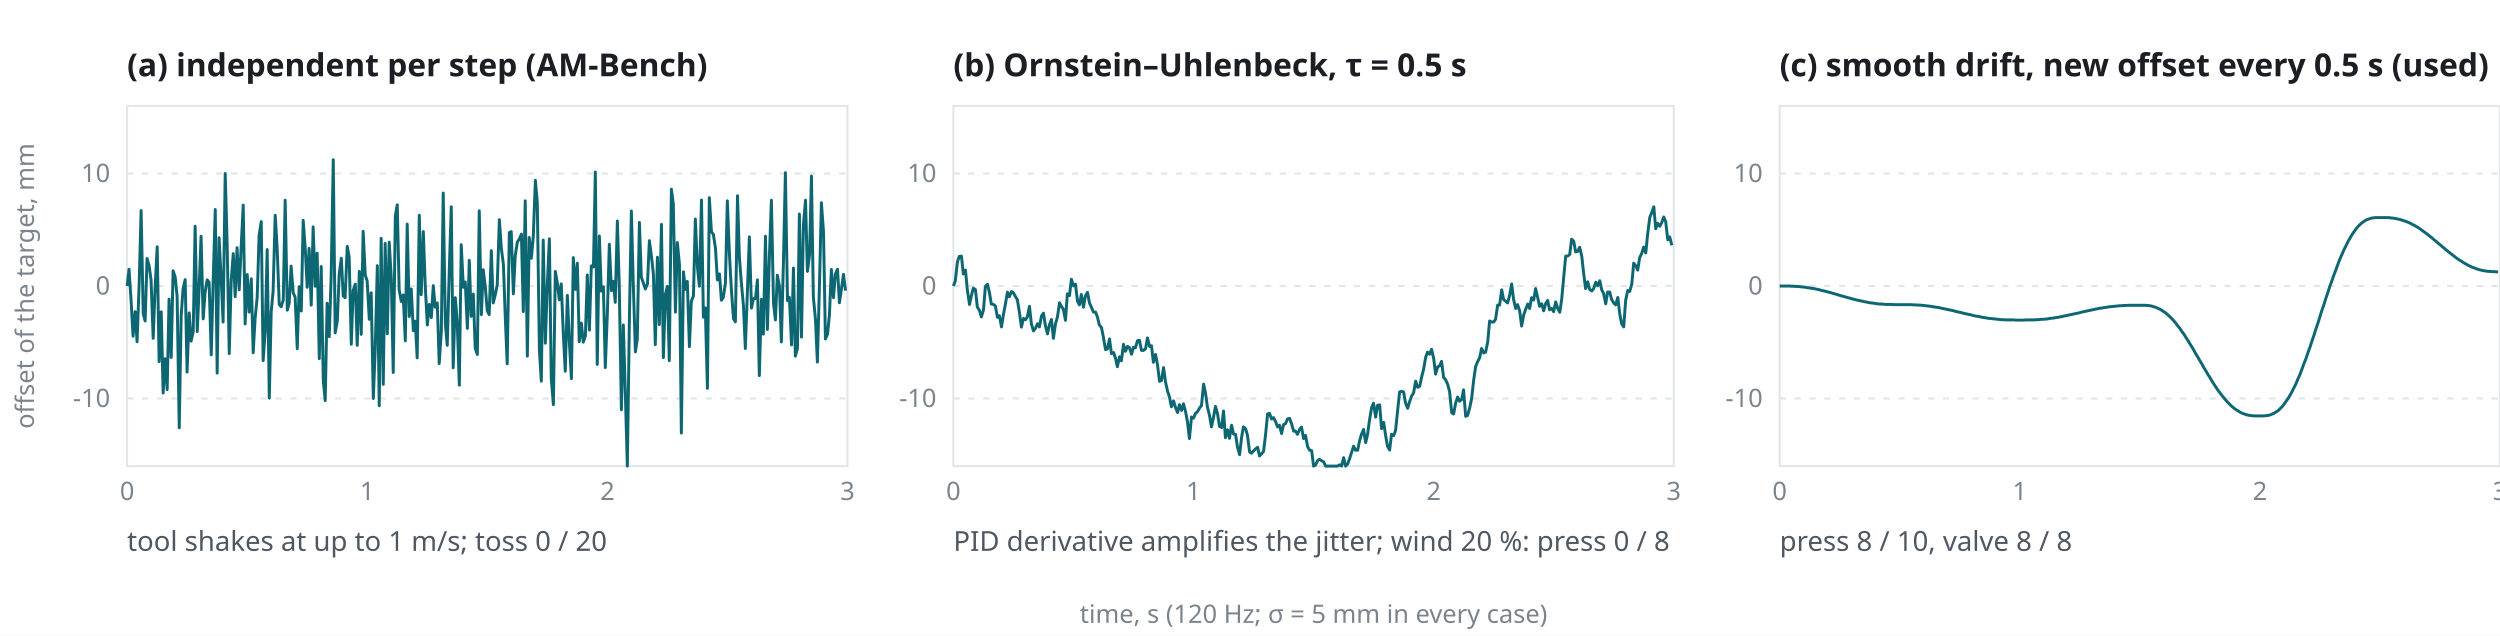
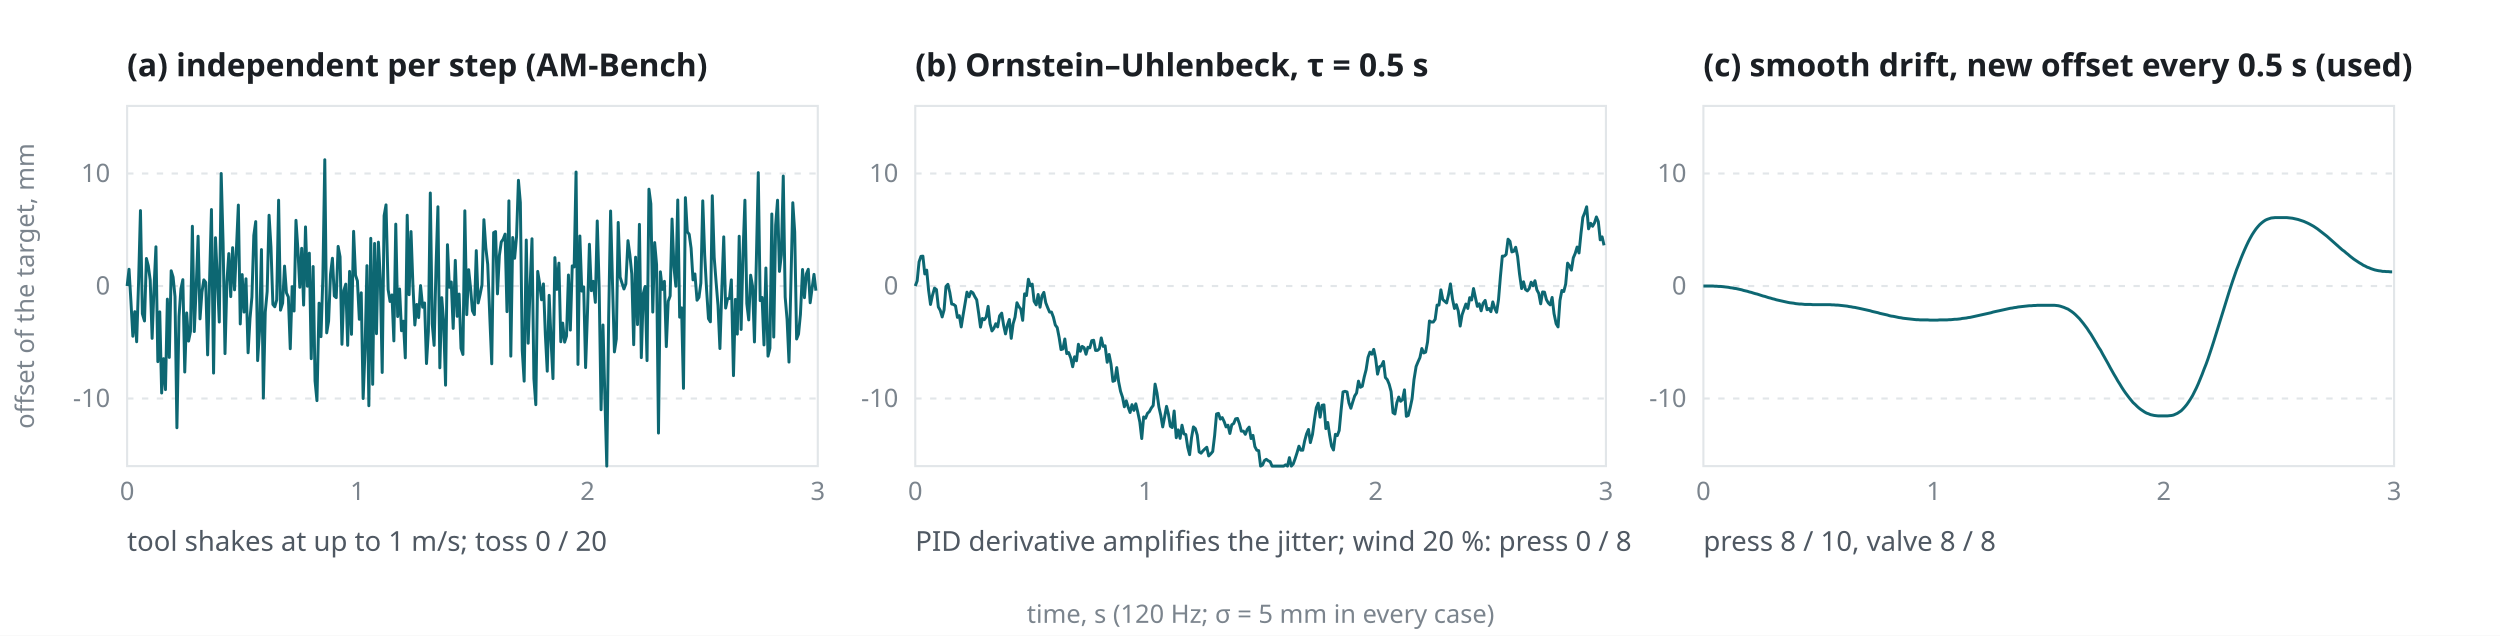
<svg xmlns="http://www.w3.org/2000/svg" viewBox="0 0 1180 300" width="1180" height="300" role="img" aria-label="Three noise processes with the same 5 mm standard deviation">
  <rect width="1180" height="300" fill="#ffffff" />
-   <rect x="60" y="50" width="340" height="170" fill="none" stroke="#e2e6e9" />
-   <line x1="60" x2="400" y1="188.1" y2="188.1" stroke="#e2e6e9" stroke-dasharray="3 4" />
+   <rect x="60" y="50" width="326" height="170" fill="none" stroke="#e2e6e9" />
+   <line x1="60" x2="386" y1="188.1" y2="188.1" stroke="#e2e6e9" stroke-dasharray="3 4" />
  <text x="52" y="192.1" text-anchor="end" font-size="12" fill="#7b848d" font-family="'Source Sans 3','Segoe UI',system-ui,-apple-system,sans-serif">-10</text>
-   <line x1="60" x2="400" y1="135.0" y2="135.0" stroke="#e2e6e9" stroke-dasharray="3 4" />
+   <line x1="60" x2="386" y1="135.0" y2="135.0" stroke="#e2e6e9" stroke-dasharray="3 4" />
  <text x="52" y="139.0" text-anchor="end" font-size="12" fill="#7b848d" font-family="'Source Sans 3','Segoe UI',system-ui,-apple-system,sans-serif">0</text>
-   <line x1="60" x2="400" y1="81.9" y2="81.9" stroke="#e2e6e9" stroke-dasharray="3 4" />
+   <line x1="60" x2="386" y1="81.9" y2="81.9" stroke="#e2e6e9" stroke-dasharray="3 4" />
  <text x="52" y="85.9" text-anchor="end" font-size="12" fill="#7b848d" font-family="'Source Sans 3','Segoe UI',system-ui,-apple-system,sans-serif">10</text>
  <text x="60.0" y="236" text-anchor="middle" font-size="12" fill="#7b848d" font-family="'Source Sans 3','Segoe UI',system-ui,-apple-system,sans-serif">0</text>
-   <text x="173.3" y="236" text-anchor="middle" font-size="12" fill="#7b848d" font-family="'Source Sans 3','Segoe UI',system-ui,-apple-system,sans-serif">1</text>
-   <text x="286.7" y="236" text-anchor="middle" font-size="12" fill="#7b848d" font-family="'Source Sans 3','Segoe UI',system-ui,-apple-system,sans-serif">2</text>
-   <text x="400.0" y="236" text-anchor="middle" font-size="12" fill="#7b848d" font-family="'Source Sans 3','Segoe UI',system-ui,-apple-system,sans-serif">3</text>
-   <polyline points="60.0,135.0 60.9,127.1 61.9,142.3 62.8,158.7 63.8,147.1 64.7,161.3 65.7,133.4 66.6,99.4 67.6,148.1 68.5,151.5 69.4,122.0 70.4,125.5 71.3,132.2 72.3,159.7 73.2,135.8 74.2,116.5 75.1,170.7 76.1,147.2 77.0,185.5 77.9,169.3 78.9,183.9 79.8,141.2 80.8,168.7 81.7,127.8 82.7,130.8 83.6,140.0 84.6,201.9 85.5,149.3 86.4,136.3 87.4,132.0 88.3,175.6 89.3,147.7 90.2,161.0 91.2,156.5 92.1,106.8 93.1,156.5 94.0,135.9 94.9,111.5 95.9,150.5 96.8,138.0 97.8,132.1 98.7,133.3 99.7,167.5 100.6,133.0 101.6,98.9 102.5,176.1 103.4,112.2 104.4,131.8 105.3,152.0 106.3,81.9 107.2,114.8 108.2,166.9 109.1,133.0 110.1,119.7 111.0,140.0 111.9,116.9 112.9,136.8 113.8,117.3 114.8,96.8 115.7,152.9 116.7,129.6 117.6,147.3 118.6,131.6 119.5,166.5 120.4,150.4 121.4,140.2 122.3,111.1 123.3,104.6 124.2,170.2 125.2,156.1 126.1,117.8 127.1,187.9 128.0,147.3 128.9,137.6 129.9,101.6 130.8,116.7 131.8,143.7 132.7,144.8 133.7,141.6 134.6,94.5 135.6,146.4 136.5,143.1 137.4,125.6 138.4,138.2 139.3,140.2 140.3,164.6 141.2,135.3 142.2,146.8 143.1,104.0 144.1,117.7 145.0,135.6 145.9,117.2 146.9,144.0 147.8,107.1 148.8,135.1 149.7,119.5 150.7,169.3 151.6,125.8 152.6,179.8 153.5,189.1 154.4,143.1 155.4,158.9 156.3,130.6 157.3,75.4 158.2,157.1 159.2,151.6 160.1,129.5 161.1,121.9 162.0,139.7 162.9,140.5 163.9,116.3 164.8,121.2 165.8,162.5 166.7,137.1 167.7,134.1 168.6,163.0 169.6,128.1 170.5,157.8 171.4,109.2 172.4,129.9 173.3,132.6 174.3,150.7 175.2,138.2 176.2,188.1 177.1,165.1 178.1,125.4 179.0,191.5 179.9,112.5 180.9,181.4 181.8,114.9 182.8,157.5 183.7,114.3 184.7,131.5 185.6,175.8 186.6,101.8 187.5,96.7 188.4,136.7 189.4,142.3 190.3,139.2 191.3,160.9 192.2,105.8 193.2,149.4 194.1,136.4 195.1,156.1 196.0,151.6 196.9,168.9 197.9,101.6 198.8,139.1 199.8,109.3 200.7,134.6 201.7,153.4 202.6,143.7 203.6,149.9 204.5,134.8 205.4,145.0 206.4,143.0 207.3,171.6 208.3,156.4 209.2,91.1 210.2,152.8 211.1,163.0 212.1,126.0 213.0,97.6 213.9,173.6 214.9,140.5 215.8,151.8 216.8,181.8 217.7,115.5 218.7,135.6 219.6,133.1 220.6,155.0 221.5,122.9 222.4,149.3 223.4,138.8 224.3,164.4 225.3,167.3 226.2,99.5 227.2,148.5 228.1,127.3 229.1,135.9 230.0,146.7 230.9,148.5 231.9,118.3 232.8,143.0 233.8,139.0 234.7,134.4 235.7,103.7 236.6,116.9 237.6,124.8 238.5,150.0 239.4,171.7 240.4,109.8 241.3,109.3 242.3,138.7 243.2,120.6 244.2,114.2 245.1,112.9 246.1,110.5 247.0,147.1 247.9,94.8 248.9,168.1 249.8,112.1 250.8,121.9 251.7,111.8 252.7,85.1 253.6,95.6 254.6,165.4 255.5,179.9 256.4,113.3 257.4,162.0 258.3,135.3 259.3,112.7 260.2,178.7 261.2,191.0 262.1,128.1 263.1,133.8 264.0,141.5 264.9,134.0 265.9,157.9 266.8,175.2 267.8,139.4 268.7,160.8 269.7,178.7 270.6,121.6 271.6,136.6 272.5,124.2 273.4,161.3 274.4,152.5 275.3,161.5 276.3,158.6 277.2,129.8 278.2,155.8 279.1,125.5 280.1,126.0 281.0,81.2 281.9,172.0 282.9,111.4 283.8,137.4 284.8,135.4 285.7,173.5 286.7,147.2 287.6,115.3 288.6,137.2 289.5,132.8 290.4,142.7 291.4,104.3 292.3,135.6 293.3,193.4 294.2,153.4 295.2,187.3 296.1,220.0 297.1,149.1 298.0,99.6 298.9,133.7 299.9,166.1 300.8,160.0 301.8,105.0 302.7,130.8 303.7,133.7 304.6,136.4 305.6,134.0 306.5,113.6 307.4,120.3 308.4,129.3 309.3,162.7 310.3,121.4 311.2,153.2 312.2,105.9 313.1,168.8 314.1,138.7 315.0,135.2 315.9,170.2 316.9,89.3 317.8,96.2 318.8,147.3 319.7,114.5 320.7,124.9 321.6,204.4 322.6,128.3 323.5,136.6 324.4,132.8 325.4,163.6 326.3,142.2 327.3,139.7 328.2,103.4 329.2,126.1 330.1,135.1 331.1,94.4 332.0,149.7 332.9,145.3 333.9,183.3 334.8,93.3 335.8,109.4 336.7,110.6 337.7,117.2 338.6,132.1 339.6,129.3 340.5,141.7 341.4,140.4 342.4,133.6 343.3,94.8 344.3,120.2 345.2,136.6 346.2,150.4 347.1,151.9 348.1,92.4 349.0,121.5 349.9,133.2 350.9,144.2 351.8,164.5 352.8,136.8 353.7,111.8 354.7,145.4 355.6,141.0 356.6,140.9 357.5,132.1 358.4,177.3 359.4,141.3 360.3,157.7 361.3,111.5 362.2,155.5 363.2,119.7 364.1,94.5 365.1,143.3 366.0,151.0 366.9,129.9 367.9,135.1 368.8,161.4 369.8,122.8 370.7,81.5 371.7,141.9 372.6,140.4 373.6,162.8 374.5,126.5 375.4,168.1 376.4,164.4 377.3,101.0 378.3,159.1 379.2,106.3 380.2,94.5 381.1,128.1 382.1,120.3 383.0,83.1 383.9,140.2 384.9,150.8 385.8,170.9 386.8,133.9 387.7,95.7 388.7,109.5 389.6,160.0 390.6,157.7 391.5,148.4 392.4,127.2 393.4,140.5 394.3,129.3 395.3,127.1 396.2,142.9 397.2,136.1 398.1,129.5 399.1,137.2" fill="none" stroke="#0d6772" stroke-width="1.4" stroke-linejoin="round" />
+   <text x="168.7" y="236" text-anchor="middle" font-size="12" fill="#7b848d" font-family="'Source Sans 3','Segoe UI',system-ui,-apple-system,sans-serif">1</text>
+   <text x="277.3" y="236" text-anchor="middle" font-size="12" fill="#7b848d" font-family="'Source Sans 3','Segoe UI',system-ui,-apple-system,sans-serif">2</text>
+   <text x="386.0" y="236" text-anchor="middle" font-size="12" fill="#7b848d" font-family="'Source Sans 3','Segoe UI',system-ui,-apple-system,sans-serif">3</text>
+   <polyline points="60.0,135.0 60.9,127.1 61.8,142.3 62.7,158.7 63.6,147.1 64.5,161.3 65.4,133.4 66.3,99.4 67.2,148.1 68.2,151.5 69.1,122.0 70.0,125.5 70.9,132.2 71.8,159.7 72.7,135.8 73.6,116.5 74.5,170.7 75.4,147.2 76.3,185.5 77.2,169.3 78.1,183.9 79.0,141.2 79.9,168.7 80.8,127.8 81.7,130.8 82.6,140.0 83.5,201.9 84.5,149.3 85.4,136.3 86.3,132.0 87.2,175.6 88.1,147.7 89.0,161.0 89.9,156.5 90.8,106.8 91.7,156.5 92.6,135.9 93.5,111.5 94.4,150.5 95.3,138.0 96.2,132.1 97.1,133.3 98.0,167.5 98.9,133.0 99.8,98.9 100.8,176.1 101.7,112.2 102.6,131.8 103.5,152.0 104.4,81.9 105.3,114.8 106.2,166.9 107.1,133.0 108.0,119.7 108.9,140.0 109.8,116.9 110.7,136.8 111.6,117.3 112.5,96.8 113.4,152.9 114.3,129.6 115.2,147.3 116.1,131.6 117.1,166.5 118.0,150.4 118.9,140.2 119.8,111.1 120.7,104.6 121.6,170.2 122.5,156.1 123.4,117.8 124.3,187.9 125.2,147.3 126.1,137.6 127.0,101.6 127.9,116.7 128.8,143.7 129.7,144.8 130.6,141.6 131.5,94.5 132.4,146.4 133.4,143.1 134.3,125.6 135.2,138.2 136.1,140.2 137.0,164.6 137.9,135.3 138.8,146.8 139.7,104.0 140.6,117.7 141.5,135.6 142.4,117.2 143.3,144.0 144.2,107.1 145.1,135.1 146.0,119.5 146.9,169.3 147.8,125.8 148.7,179.8 149.6,189.1 150.6,143.1 151.5,158.9 152.4,130.6 153.3,75.4 154.2,157.1 155.1,151.6 156.0,129.5 156.9,121.9 157.8,139.7 158.7,140.5 159.6,116.3 160.5,121.2 161.4,162.5 162.3,137.1 163.2,134.1 164.1,163.0 165.0,128.1 165.9,157.8 166.9,109.2 167.8,129.9 168.7,132.6 169.6,150.7 170.5,138.2 171.4,188.1 172.3,165.1 173.2,125.4 174.1,191.5 175.0,112.5 175.9,181.4 176.8,114.9 177.7,157.5 178.6,114.3 179.5,131.5 180.4,175.8 181.3,101.8 182.2,96.7 183.2,136.7 184.1,142.3 185.0,139.2 185.9,160.9 186.8,105.8 187.7,149.4 188.6,136.4 189.5,156.1 190.4,151.6 191.3,168.9 192.2,101.6 193.1,139.1 194.0,109.3 194.9,134.6 195.8,153.4 196.7,143.7 197.6,149.9 198.5,134.8 199.5,145.0 200.4,143.0 201.3,171.6 202.2,156.4 203.1,91.1 204.0,152.8 204.9,163.0 205.8,126.0 206.7,97.6 207.6,173.6 208.5,140.5 209.4,151.8 210.3,181.8 211.2,115.5 212.1,135.6 213.0,133.1 213.9,155.0 214.9,122.9 215.8,149.3 216.7,138.8 217.6,164.4 218.5,167.3 219.4,99.5 220.3,148.5 221.2,127.3 222.1,135.9 223.0,146.7 223.9,148.5 224.8,118.3 225.7,143.0 226.6,139.0 227.5,134.4 228.4,103.7 229.3,116.9 230.2,124.8 231.2,150.0 232.1,171.7 233.0,109.8 233.9,109.3 234.8,138.7 235.7,120.6 236.6,114.2 237.5,112.9 238.4,110.5 239.3,147.1 240.2,94.8 241.1,168.1 242.0,112.1 242.9,121.9 243.8,111.8 244.7,85.1 245.6,95.6 246.5,165.4 247.4,179.9 248.4,113.3 249.3,162.0 250.2,135.3 251.1,112.7 252.0,178.7 252.9,191.0 253.8,128.1 254.7,133.8 255.6,141.5 256.5,134.0 257.4,157.9 258.3,175.2 259.2,139.4 260.1,160.8 261.0,178.7 261.9,121.6 262.8,136.6 263.8,124.2 264.7,161.3 265.6,152.5 266.5,161.5 267.4,158.6 268.3,129.8 269.2,155.8 270.1,125.5 271.0,126.0 271.9,81.2 272.8,172.0 273.7,111.4 274.6,137.4 275.5,135.4 276.4,173.5 277.3,147.2 278.2,115.3 279.1,137.2 280.0,132.8 281.0,142.7 281.9,104.3 282.8,135.6 283.7,193.4 284.6,153.4 285.5,187.3 286.4,220.0 287.3,149.1 288.2,99.6 289.1,133.7 290.0,166.1 290.9,160.0 291.8,105.0 292.7,130.8 293.6,133.7 294.5,136.4 295.4,134.0 296.4,113.6 297.3,120.3 298.2,129.3 299.1,162.7 300.0,121.4 300.9,153.2 301.8,105.9 302.7,168.8 303.6,138.7 304.5,135.2 305.4,170.2 306.3,89.3 307.2,96.2 308.1,147.3 309.0,114.5 309.9,124.9 310.8,204.4 311.7,128.3 312.6,136.6 313.6,132.8 314.5,163.6 315.4,142.2 316.3,139.7 317.2,103.4 318.1,126.1 319.0,135.1 319.9,94.4 320.8,149.7 321.7,145.3 322.6,183.3 323.5,93.3 324.4,109.4 325.3,110.6 326.2,117.2 327.1,132.1 328.0,129.3 329.0,141.7 329.9,140.4 330.8,133.6 331.7,94.8 332.6,120.2 333.5,136.6 334.4,150.4 335.3,151.9 336.2,92.4 337.1,121.5 338.0,133.2 338.9,144.2 339.8,164.5 340.7,136.8 341.6,111.8 342.5,145.4 343.4,141.0 344.3,140.9 345.2,132.1 346.2,177.3 347.1,141.3 348.0,157.7 348.9,111.5 349.8,155.5 350.7,119.7 351.6,94.5 352.5,143.3 353.4,151.0 354.3,129.9 355.2,135.1 356.1,161.4 357.0,122.8 357.9,81.5 358.8,141.9 359.7,140.4 360.6,162.8 361.5,126.5 362.5,168.1 363.4,164.4 364.3,101.0 365.2,159.1 366.1,106.3 367.0,94.5 367.9,128.1 368.8,120.3 369.7,83.1 370.6,140.2 371.5,150.8 372.4,170.9 373.3,133.9 374.2,95.7 375.1,109.5 376.0,160.0 376.9,157.7 377.8,148.4 378.8,127.2 379.7,140.5 380.6,129.3 381.5,127.1 382.4,142.9 383.3,136.1 384.2,129.5 385.1,137.2" fill="none" stroke="#0d6772" stroke-width="1.4" stroke-linejoin="round" />
  <text x="60" y="36" font-size="15" font-weight="600" fill="#1b1f24" font-family="'Source Sans 3','Segoe UI',system-ui,-apple-system,sans-serif">(a) independent per step (AM-Bench)</text>
  <text x="60" y="260" font-size="13" fill="#4f5862" font-family="'Source Sans 3','Segoe UI',system-ui,-apple-system,sans-serif">tool shakes at up to 1 m/s; toss 0 / 20</text>
-   <rect x="450" y="50" width="340" height="170" fill="none" stroke="#e2e6e9" />
-   <line x1="450" x2="790" y1="188.1" y2="188.1" stroke="#e2e6e9" stroke-dasharray="3 4" />
-   <text x="442" y="192.1" text-anchor="end" font-size="12" fill="#7b848d" font-family="'Source Sans 3','Segoe UI',system-ui,-apple-system,sans-serif">-10</text>
-   <line x1="450" x2="790" y1="135.0" y2="135.0" stroke="#e2e6e9" stroke-dasharray="3 4" />
-   <text x="442" y="139.0" text-anchor="end" font-size="12" fill="#7b848d" font-family="'Source Sans 3','Segoe UI',system-ui,-apple-system,sans-serif">0</text>
-   <line x1="450" x2="790" y1="81.9" y2="81.9" stroke="#e2e6e9" stroke-dasharray="3 4" />
-   <text x="442" y="85.9" text-anchor="end" font-size="12" fill="#7b848d" font-family="'Source Sans 3','Segoe UI',system-ui,-apple-system,sans-serif">10</text>
-   <text x="450.0" y="236" text-anchor="middle" font-size="12" fill="#7b848d" font-family="'Source Sans 3','Segoe UI',system-ui,-apple-system,sans-serif">0</text>
-   <text x="563.3" y="236" text-anchor="middle" font-size="12" fill="#7b848d" font-family="'Source Sans 3','Segoe UI',system-ui,-apple-system,sans-serif">1</text>
-   <text x="676.7" y="236" text-anchor="middle" font-size="12" fill="#7b848d" font-family="'Source Sans 3','Segoe UI',system-ui,-apple-system,sans-serif">2</text>
-   <text x="790.0" y="236" text-anchor="middle" font-size="12" fill="#7b848d" font-family="'Source Sans 3','Segoe UI',system-ui,-apple-system,sans-serif">3</text>
-   <polyline points="450.0,135.0 450.9,132.6 451.9,123.6 452.8,121.0 453.8,120.9 454.7,129.3 455.7,127.5 456.6,137.0 457.6,143.7 458.5,139.5 459.4,136.0 460.4,136.7 461.3,144.9 462.3,146.5 463.2,149.6 464.2,146.3 465.1,135.2 466.1,134.2 467.0,138.0 467.9,143.5 468.9,143.7 469.8,144.4 470.8,149.8 471.7,149.0 472.7,154.3 473.6,148.6 474.6,143.3 475.5,137.9 476.4,140.1 477.4,137.6 478.3,138.2 479.3,140.0 480.2,141.5 481.2,147.7 482.1,154.4 483.1,150.3 484.0,150.9 484.9,149.6 485.9,144.6 486.8,152.8 487.8,156.2 488.7,155.0 489.7,152.8 490.6,154.3 491.6,149.1 492.5,147.8 493.4,153.5 494.4,157.6 495.3,153.4 496.3,150.8 497.2,159.7 498.2,152.8 499.1,149.7 500.1,142.9 501.0,144.7 501.9,145.9 502.9,151.2 503.8,138.7 504.8,139.5 505.7,131.8 506.7,134.9 507.6,134.1 508.6,142.2 509.5,143.9 510.4,139.0 511.4,145.0 512.3,139.7 513.3,138.0 514.2,142.9 515.2,145.2 516.1,147.3 517.1,147.3 518.0,149.7 518.9,153.4 519.9,154.6 520.8,159.2 521.8,165.0 522.7,164.7 523.7,160.0 524.6,166.9 525.6,166.4 526.5,169.0 527.4,173.1 528.4,168.4 529.3,170.3 530.3,162.5 531.2,165.8 532.2,163.5 533.1,164.1 534.1,167.2 535.0,163.9 535.9,164.2 536.9,160.8 537.8,160.6 538.8,165.4 539.7,165.4 540.7,164.6 541.6,159.5 542.6,163.5 543.5,163.2 544.4,171.0 545.4,167.3 546.3,171.9 547.3,180.0 548.2,179.6 549.2,173.5 550.1,180.2 551.1,184.7 552.0,187.4 552.9,192.0 553.9,189.2 554.8,192.2 555.8,194.7 556.7,191.0 557.7,193.7 558.6,190.6 559.6,194.4 560.5,199.2 561.4,207.0 562.4,196.8 563.3,197.4 564.3,195.1 565.2,194.3 566.2,192.6 567.1,191.4 568.1,181.3 569.0,185.5 569.9,192.1 570.9,196.1 571.8,201.5 572.8,196.8 573.7,191.8 574.7,195.5 575.6,201.2 576.6,201.8 577.5,194.0 578.4,206.6 579.4,202.9 580.3,206.9 581.3,200.7 582.2,204.8 583.2,205.1 584.1,211.1 585.1,214.6 586.0,206.6 586.9,201.5 587.9,202.3 588.8,205.4 589.8,213.3 590.7,213.9 591.7,212.8 592.6,211.9 593.6,211.1 594.5,215.2 595.4,214.2 596.4,213.1 597.3,205.6 598.3,195.4 599.2,195.1 600.2,197.8 601.1,197.1 602.1,199.0 603.0,201.5 603.9,200.7 604.9,204.6 605.8,200.5 606.8,199.9 607.7,197.7 608.7,197.5 609.6,200.0 610.6,203.5 611.5,203.5 612.4,205.0 613.4,202.7 614.3,201.6 615.3,207.0 616.2,205.5 617.2,210.8 618.1,212.5 619.1,212.7 620.0,220.0 620.9,219.5 621.9,217.4 622.8,216.8 623.8,217.5 624.7,217.9 625.7,220.0 626.6,220.0 627.6,220.0 628.5,220.0 629.4,220.0 630.4,220.0 631.3,220.0 632.3,219.4 633.2,220.0 634.2,216.0 635.1,220.0 636.1,219.0 637.0,216.5 637.9,213.7 638.9,210.6 639.8,212.5 640.8,212.5 641.7,208.1 642.7,204.8 643.6,202.7 644.6,208.9 645.5,205.0 646.4,198.3 647.4,192.4 648.3,190.3 649.3,196.9 650.2,191.3 651.2,191.1 652.1,202.3 653.1,199.4 654.0,205.5 654.9,210.6 655.9,212.4 656.8,205.0 657.8,205.6 658.7,203.2 659.7,193.6 660.6,185.0 661.6,184.7 662.5,185.0 663.4,190.2 664.4,192.7 665.3,189.7 666.3,186.9 667.2,185.5 668.2,179.9 669.1,182.8 670.1,182.3 671.0,178.0 671.9,174.5 672.9,168.7 673.8,166.2 674.8,167.2 675.7,164.9 676.7,169.2 677.6,176.6 678.6,173.1 679.5,172.7 680.4,170.6 681.4,178.2 682.3,179.2 683.3,181.4 684.2,184.8 685.2,194.8 686.1,195.4 687.1,190.1 688.0,187.4 688.9,189.4 689.9,188.6 690.8,184.0 691.8,196.5 692.7,196.1 693.7,192.5 694.6,188.2 695.6,179.2 696.5,173.0 697.4,170.8 698.4,168.8 699.3,164.5 700.3,166.6 701.2,166.2 702.2,161.4 703.1,151.5 704.1,152.0 705.0,152.0 705.9,150.7 706.9,144.0 707.8,144.0 708.8,136.8 709.7,141.4 710.7,142.2 711.6,143.0 712.6,139.1 713.5,134.0 714.4,141.3 715.4,145.6 716.3,143.8 717.3,146.8 718.2,153.9 719.2,148.6 720.1,146.0 721.1,143.5 722.0,145.6 722.9,140.5 723.9,141.6 724.8,136.2 725.8,140.5 726.7,144.6 727.7,143.4 728.6,146.7 729.6,143.2 730.5,141.8 731.4,146.2 732.4,145.6 733.3,147.1 734.3,142.5 735.2,145.5 736.2,147.4 737.1,141.4 738.1,130.5 739.0,120.9 739.9,120.9 740.9,120.1 741.8,112.9 742.8,113.9 743.7,118.9 744.7,118.6 745.6,116.7 746.6,121.0 747.5,129.2 748.4,136.2 749.4,133.0 750.3,136.6 751.3,137.3 752.2,136.2 753.2,133.2 754.1,134.9 755.1,132.5 756.0,136.8 756.9,138.5 757.9,143.4 758.8,137.8 759.8,137.9 760.7,141.4 761.7,143.0 762.6,143.9 763.6,140.4 764.5,148.0 765.4,152.8 766.4,154.3 767.3,141.8 768.3,137.1 769.2,137.6 770.2,134.1 771.1,124.2 772.1,125.5 773.0,127.5 773.9,121.7 774.9,119.6 775.8,116.6 776.8,119.4 777.7,110.4 778.7,102.6 779.6,100.4 780.6,97.6 781.5,108.0 782.4,105.4 783.4,106.8 784.3,105.2 785.3,102.4 786.2,104.6 787.2,113.2 788.1,111.8 789.1,115.8" fill="none" stroke="#0d6772" stroke-width="1.4" stroke-linejoin="round" />
-   <text x="450" y="36" font-size="15" font-weight="600" fill="#1b1f24" font-family="'Source Sans 3','Segoe UI',system-ui,-apple-system,sans-serif">(b) Ornstein–Uhlenbeck, τ = 0.5 s</text>
-   <text x="450" y="260" font-size="13" fill="#4f5862" font-family="'Source Sans 3','Segoe UI',system-ui,-apple-system,sans-serif">PID derivative amplifies the jitter; wind 20 %: press 0 / 8</text>
-   <rect x="840" y="50" width="340" height="170" fill="none" stroke="#e2e6e9" />
-   <line x1="840" x2="1180" y1="188.1" y2="188.1" stroke="#e2e6e9" stroke-dasharray="3 4" />
-   <text x="832" y="192.1" text-anchor="end" font-size="12" fill="#7b848d" font-family="'Source Sans 3','Segoe UI',system-ui,-apple-system,sans-serif">-10</text>
-   <line x1="840" x2="1180" y1="135.0" y2="135.0" stroke="#e2e6e9" stroke-dasharray="3 4" />
-   <text x="832" y="139.0" text-anchor="end" font-size="12" fill="#7b848d" font-family="'Source Sans 3','Segoe UI',system-ui,-apple-system,sans-serif">0</text>
-   <line x1="840" x2="1180" y1="81.9" y2="81.9" stroke="#e2e6e9" stroke-dasharray="3 4" />
-   <text x="832" y="85.9" text-anchor="end" font-size="12" fill="#7b848d" font-family="'Source Sans 3','Segoe UI',system-ui,-apple-system,sans-serif">10</text>
-   <text x="840.0" y="236" text-anchor="middle" font-size="12" fill="#7b848d" font-family="'Source Sans 3','Segoe UI',system-ui,-apple-system,sans-serif">0</text>
-   <text x="953.3" y="236" text-anchor="middle" font-size="12" fill="#7b848d" font-family="'Source Sans 3','Segoe UI',system-ui,-apple-system,sans-serif">1</text>
-   <text x="1066.7" y="236" text-anchor="middle" font-size="12" fill="#7b848d" font-family="'Source Sans 3','Segoe UI',system-ui,-apple-system,sans-serif">2</text>
-   <text x="1180.0" y="236" text-anchor="middle" font-size="12" fill="#7b848d" font-family="'Source Sans 3','Segoe UI',system-ui,-apple-system,sans-serif">3</text>
-   <polyline points="840.0,135.0 840.9,135.0 841.9,135.0 842.8,135.0 843.8,135.0 844.7,135.0 845.7,135.1 846.6,135.1 847.6,135.2 848.5,135.2 849.4,135.3 850.4,135.4 851.3,135.5 852.3,135.6 853.2,135.8 854.2,135.9 855.1,136.1 856.1,136.2 857.0,136.4 857.9,136.6 858.9,136.8 859.8,137.1 860.8,137.3 861.7,137.5 862.7,137.8 863.6,138.0 864.6,138.3 865.5,138.6 866.4,138.8 867.4,139.1 868.3,139.4 869.3,139.7 870.2,139.9 871.2,140.2 872.1,140.5 873.1,140.7 874.0,141.0 874.9,141.2 875.9,141.5 876.8,141.7 877.8,141.9 878.7,142.1 879.7,142.3 880.6,142.5 881.6,142.7 882.5,142.9 883.4,143.0 884.4,143.1 885.3,143.3 886.3,143.4 887.2,143.5 888.2,143.5 889.1,143.6 890.1,143.7 891.0,143.7 891.9,143.7 892.9,143.7 893.8,143.8 894.8,143.8 895.7,143.8 896.7,143.8 897.6,143.8 898.6,143.8 899.5,143.8 900.4,143.8 901.4,143.8 902.3,143.8 903.3,143.9 904.2,143.9 905.2,144.0 906.1,144.0 907.1,144.1 908.0,144.2 908.9,144.3 909.9,144.4 910.8,144.5 911.8,144.7 912.7,144.8 913.7,145.0 914.6,145.1 915.6,145.3 916.5,145.5 917.4,145.7 918.4,145.9 919.3,146.1 920.3,146.3 921.2,146.5 922.2,146.7 923.1,147.0 924.1,147.2 925.0,147.4 925.9,147.6 926.9,147.9 927.8,148.1 928.8,148.3 929.7,148.5 930.7,148.7 931.6,149.0 932.6,149.2 933.5,149.3 934.4,149.5 935.4,149.7 936.3,149.9 937.3,150.0 938.2,150.2 939.2,150.3 940.1,150.4 941.1,150.5 942.0,150.6 942.9,150.7 943.9,150.8 944.8,150.9 945.8,150.9 946.7,151.0 947.7,151.0 948.6,151.0 949.6,151.0 950.5,151.0 951.4,151.1 952.4,151.1 953.3,151.1 954.3,151.1 955.2,151.1 956.2,151.0 957.1,151.0 958.1,151.0 959.0,151.0 959.9,151.0 960.9,150.9 961.8,150.9 962.8,150.8 963.7,150.7 964.7,150.7 965.6,150.6 966.6,150.5 967.5,150.3 968.4,150.2 969.4,150.1 970.3,149.9 971.3,149.8 972.2,149.6 973.2,149.4 974.1,149.2 975.1,149.0 976.0,148.8 976.9,148.6 977.9,148.4 978.8,148.2 979.8,148.0 980.7,147.8 981.7,147.6 982.6,147.3 983.6,147.1 984.5,146.9 985.4,146.7 986.4,146.5 987.3,146.3 988.3,146.1 989.2,145.9 990.2,145.7 991.1,145.5 992.1,145.4 993.0,145.2 993.9,145.1 994.9,144.9 995.8,144.8 996.8,144.7 997.7,144.6 998.7,144.5 999.6,144.4 1000.6,144.3 1001.5,144.3 1002.4,144.2 1003.4,144.2 1004.3,144.1 1005.3,144.1 1006.2,144.1 1007.2,144.1 1008.1,144.1 1009.1,144.1 1010.0,144.1 1010.9,144.1 1011.9,144.1 1012.8,144.1 1013.8,144.2 1014.7,144.3 1015.7,144.5 1016.6,144.8 1017.6,145.1 1018.5,145.5 1019.4,145.9 1020.4,146.5 1021.3,147.1 1022.3,147.8 1023.2,148.6 1024.2,149.5 1025.1,150.4 1026.1,151.5 1027.0,152.6 1027.9,153.8 1028.9,155.0 1029.8,156.4 1030.8,157.7 1031.7,159.2 1032.7,160.7 1033.6,162.2 1034.6,163.8 1035.5,165.3 1036.4,167.0 1037.4,168.6 1038.3,170.2 1039.3,171.8 1040.2,173.5 1041.2,175.1 1042.1,176.7 1043.1,178.2 1044.0,179.8 1044.9,181.2 1045.9,182.7 1046.8,184.1 1047.8,185.4 1048.7,186.6 1049.7,187.8 1050.6,188.9 1051.6,190.0 1052.5,190.9 1053.4,191.8 1054.4,192.6 1055.3,193.3 1056.3,193.9 1057.2,194.5 1058.2,195.0 1059.1,195.3 1060.1,195.7 1061.0,195.9 1061.9,196.1 1062.9,196.2 1063.8,196.3 1064.8,196.3 1065.7,196.3 1066.7,196.3 1067.6,196.3 1068.6,196.3 1069.5,196.2 1070.4,196.1 1071.4,195.9 1072.3,195.5 1073.3,195.1 1074.2,194.5 1075.2,193.9 1076.1,193.0 1077.1,192.0 1078.0,190.9 1078.9,189.6 1079.9,188.2 1080.8,186.7 1081.8,184.9 1082.7,183.1 1083.7,181.1 1084.6,178.9 1085.6,176.7 1086.5,174.3 1087.4,171.8 1088.4,169.3 1089.3,166.6 1090.3,163.9 1091.2,161.1 1092.2,158.2 1093.1,155.3 1094.1,152.4 1095.0,149.5 1095.9,146.6 1096.9,143.7 1097.8,140.8 1098.8,137.9 1099.7,135.1 1100.7,132.4 1101.6,129.8 1102.6,127.2 1103.5,124.7 1104.4,122.3 1105.4,120.1 1106.3,118.0 1107.3,116.0 1108.2,114.1 1109.2,112.4 1110.1,110.8 1111.1,109.4 1112.0,108.1 1112.9,107.0 1113.9,106.0 1114.8,105.2 1115.8,104.5 1116.7,103.9 1117.7,103.5 1118.6,103.2 1119.6,102.9 1120.5,102.8 1121.4,102.7 1122.4,102.7 1123.3,102.7 1124.3,102.7 1125.2,102.7 1126.2,102.7 1127.1,102.7 1128.1,102.8 1129.0,102.9 1129.9,103.0 1130.9,103.2 1131.8,103.4 1132.8,103.6 1133.7,103.9 1134.7,104.2 1135.6,104.5 1136.6,104.9 1137.5,105.3 1138.4,105.8 1139.4,106.3 1140.3,106.8 1141.3,107.4 1142.2,108.0 1143.2,108.7 1144.1,109.4 1145.1,110.1 1146.0,110.8 1146.9,111.5 1147.9,112.3 1148.8,113.1 1149.8,113.9 1150.7,114.7 1151.7,115.5 1152.6,116.3 1153.6,117.1 1154.5,117.9 1155.4,118.6 1156.4,119.4 1157.3,120.1 1158.3,120.9 1159.2,121.6 1160.2,122.3 1161.1,122.9 1162.1,123.5 1163.0,124.1 1163.9,124.6 1164.9,125.2 1165.8,125.6 1166.8,126.1 1167.7,126.4 1168.7,126.8 1169.6,127.1 1170.6,127.4 1171.5,127.6 1172.4,127.8 1173.4,127.9 1174.3,128.1 1175.3,128.1 1176.2,128.2 1177.2,128.2 1178.1,128.3 1179.1,128.3" fill="none" stroke="#0d6772" stroke-width="1.4" stroke-linejoin="round" />
-   <text x="840" y="36" font-size="15" font-weight="600" fill="#1b1f24" font-family="'Source Sans 3','Segoe UI',system-ui,-apple-system,sans-serif">(c) smooth drift, new offset every 0.5 s (used)</text>
-   <text x="840" y="260" font-size="13" fill="#4f5862" font-family="'Source Sans 3','Segoe UI',system-ui,-apple-system,sans-serif">press 8 / 10, valve 8 / 8</text>
+   <rect x="432" y="50" width="326" height="170" fill="none" stroke="#e2e6e9" />
+   <line x1="432" x2="758" y1="188.1" y2="188.1" stroke="#e2e6e9" stroke-dasharray="3 4" />
+   <text x="424" y="192.1" text-anchor="end" font-size="12" fill="#7b848d" font-family="'Source Sans 3','Segoe UI',system-ui,-apple-system,sans-serif">-10</text>
+   <line x1="432" x2="758" y1="135.0" y2="135.0" stroke="#e2e6e9" stroke-dasharray="3 4" />
+   <text x="424" y="139.0" text-anchor="end" font-size="12" fill="#7b848d" font-family="'Source Sans 3','Segoe UI',system-ui,-apple-system,sans-serif">0</text>
+   <line x1="432" x2="758" y1="81.9" y2="81.9" stroke="#e2e6e9" stroke-dasharray="3 4" />
+   <text x="424" y="85.9" text-anchor="end" font-size="12" fill="#7b848d" font-family="'Source Sans 3','Segoe UI',system-ui,-apple-system,sans-serif">10</text>
+   <text x="432.0" y="236" text-anchor="middle" font-size="12" fill="#7b848d" font-family="'Source Sans 3','Segoe UI',system-ui,-apple-system,sans-serif">0</text>
+   <text x="540.7" y="236" text-anchor="middle" font-size="12" fill="#7b848d" font-family="'Source Sans 3','Segoe UI',system-ui,-apple-system,sans-serif">1</text>
+   <text x="649.3" y="236" text-anchor="middle" font-size="12" fill="#7b848d" font-family="'Source Sans 3','Segoe UI',system-ui,-apple-system,sans-serif">2</text>
+   <text x="758.0" y="236" text-anchor="middle" font-size="12" fill="#7b848d" font-family="'Source Sans 3','Segoe UI',system-ui,-apple-system,sans-serif">3</text>
+   <polyline points="432.0,135.0 432.9,132.6 433.8,123.6 434.7,121.0 435.6,120.9 436.5,129.3 437.4,127.5 438.3,137.0 439.2,143.7 440.1,139.5 441.1,136.0 442.0,136.7 442.9,144.9 443.8,146.5 444.7,149.6 445.6,146.3 446.5,135.2 447.4,134.2 448.3,138.0 449.2,143.5 450.1,143.7 451.0,144.4 451.9,149.8 452.8,149.0 453.7,154.3 454.6,148.6 455.5,143.3 456.4,137.9 457.4,140.1 458.3,137.6 459.2,138.2 460.1,140.0 461.0,141.5 461.9,147.7 462.8,154.4 463.7,150.3 464.6,150.9 465.5,149.6 466.4,144.6 467.3,152.8 468.2,156.2 469.1,155.0 470.0,152.8 470.9,154.3 471.8,149.1 472.8,147.8 473.7,153.5 474.6,157.6 475.5,153.4 476.4,150.8 477.3,159.7 478.2,152.8 479.1,149.7 480.0,142.9 480.9,144.7 481.8,145.9 482.7,151.2 483.6,138.7 484.5,139.5 485.4,131.8 486.3,134.9 487.2,134.1 488.1,142.2 489.1,143.9 490.0,139.0 490.9,145.0 491.8,139.7 492.7,138.0 493.6,142.9 494.5,145.2 495.4,147.3 496.3,147.3 497.2,149.7 498.1,153.4 499.0,154.6 499.9,159.2 500.8,165.0 501.7,164.7 502.6,160.0 503.5,166.9 504.4,166.4 505.4,169.0 506.3,173.1 507.2,168.4 508.1,170.3 509.0,162.5 509.9,165.8 510.8,163.5 511.7,164.1 512.6,167.2 513.5,163.9 514.4,164.2 515.3,160.8 516.2,160.6 517.1,165.4 518.0,165.4 518.9,164.6 519.8,159.5 520.7,163.5 521.6,163.2 522.6,171.0 523.5,167.3 524.4,171.9 525.3,180.0 526.2,179.6 527.1,173.5 528.0,180.2 528.9,184.7 529.8,187.4 530.7,192.0 531.6,189.2 532.5,192.2 533.4,194.7 534.3,191.0 535.2,193.7 536.1,190.6 537.0,194.4 538.0,199.2 538.9,207.0 539.8,196.8 540.7,197.4 541.6,195.1 542.5,194.3 543.4,192.6 544.3,191.4 545.2,181.3 546.1,185.5 547.0,192.1 547.9,196.1 548.8,201.5 549.7,196.8 550.6,191.8 551.5,195.5 552.4,201.2 553.3,201.8 554.2,194.0 555.2,206.6 556.1,202.9 557.0,206.9 557.9,200.7 558.8,204.8 559.7,205.1 560.6,211.1 561.5,214.6 562.4,206.6 563.3,201.5 564.2,202.3 565.1,205.4 566.0,213.3 566.9,213.9 567.8,212.8 568.7,211.9 569.6,211.1 570.5,215.2 571.5,214.2 572.4,213.1 573.3,205.6 574.2,195.4 575.1,195.1 576.0,197.8 576.9,197.1 577.8,199.0 578.7,201.5 579.6,200.7 580.5,204.6 581.4,200.5 582.3,199.9 583.2,197.7 584.1,197.5 585.0,200.0 585.9,203.5 586.9,203.5 587.8,205.0 588.7,202.7 589.6,201.6 590.5,207.0 591.4,205.5 592.3,210.8 593.2,212.5 594.1,212.7 595.0,220.0 595.9,219.5 596.8,217.4 597.7,216.8 598.6,217.5 599.5,217.9 600.4,220.0 601.3,220.0 602.2,220.0 603.1,220.0 604.1,220.0 605.0,220.0 605.9,220.0 606.8,219.4 607.7,220.0 608.6,216.0 609.5,220.0 610.4,219.0 611.3,216.5 612.2,213.7 613.1,210.6 614.0,212.5 614.9,212.5 615.8,208.1 616.7,204.8 617.6,202.7 618.5,208.9 619.5,205.0 620.4,198.3 621.3,192.4 622.2,190.3 623.1,196.9 624.0,191.3 624.9,191.1 625.8,202.3 626.7,199.4 627.6,205.5 628.5,210.6 629.4,212.4 630.3,205.0 631.2,205.6 632.1,203.2 633.0,193.6 633.9,185.0 634.8,184.7 635.8,185.0 636.7,190.2 637.6,192.7 638.5,189.7 639.4,186.9 640.3,185.5 641.2,179.9 642.1,182.8 643.0,182.3 643.9,178.0 644.8,174.5 645.7,168.7 646.6,166.2 647.5,167.2 648.4,164.9 649.3,169.2 650.2,176.6 651.1,173.1 652.0,172.7 653.0,170.6 653.9,178.2 654.8,179.2 655.7,181.4 656.6,184.8 657.5,194.8 658.4,195.4 659.3,190.1 660.2,187.4 661.1,189.4 662.0,188.6 662.9,184.0 663.8,196.5 664.7,196.1 665.6,192.5 666.5,188.2 667.4,179.2 668.4,173.0 669.3,170.8 670.2,168.8 671.1,164.5 672.0,166.6 672.9,166.2 673.8,161.4 674.7,151.5 675.6,152.0 676.5,152.0 677.4,150.7 678.3,144.0 679.2,144.0 680.1,136.8 681.0,141.4 681.9,142.2 682.8,143.0 683.7,139.1 684.6,134.0 685.6,141.3 686.5,145.6 687.4,143.8 688.3,146.8 689.2,153.9 690.1,148.6 691.0,146.0 691.9,143.5 692.8,145.6 693.7,140.5 694.6,141.6 695.5,136.2 696.4,140.5 697.3,144.6 698.2,143.4 699.1,146.7 700.0,143.2 701.0,141.8 701.9,146.2 702.8,145.6 703.7,147.1 704.6,142.5 705.5,145.5 706.4,147.4 707.3,141.4 708.2,130.5 709.1,120.9 710.0,120.9 710.9,120.1 711.8,112.9 712.7,113.9 713.6,118.9 714.5,118.6 715.4,116.7 716.3,121.0 717.2,129.2 718.2,136.2 719.1,133.0 720.0,136.6 720.9,137.3 721.8,136.2 722.7,133.2 723.6,134.9 724.5,132.5 725.4,136.8 726.3,138.5 727.2,143.4 728.1,137.8 729.0,137.9 729.9,141.4 730.8,143.0 731.7,143.9 732.6,140.4 733.5,148.0 734.5,152.8 735.4,154.3 736.3,141.8 737.2,137.1 738.1,137.6 739.0,134.1 739.9,124.2 740.8,125.5 741.7,127.5 742.6,121.7 743.5,119.6 744.4,116.6 745.3,119.4 746.2,110.4 747.1,102.6 748.0,100.4 748.9,97.6 749.8,108.0 750.8,105.4 751.7,106.8 752.6,105.2 753.5,102.4 754.4,104.6 755.3,113.2 756.2,111.8 757.1,115.8" fill="none" stroke="#0d6772" stroke-width="1.4" stroke-linejoin="round" />
+   <text x="432" y="36" font-size="15" font-weight="600" fill="#1b1f24" font-family="'Source Sans 3','Segoe UI',system-ui,-apple-system,sans-serif">(b) Ornstein–Uhlenbeck, τ = 0.5 s</text>
+   <text x="432" y="260" font-size="13" fill="#4f5862" font-family="'Source Sans 3','Segoe UI',system-ui,-apple-system,sans-serif">PID derivative amplifies the jitter; wind 20 %: press 0 / 8</text>
+   <rect x="804" y="50" width="326" height="170" fill="none" stroke="#e2e6e9" />
+   <line x1="804" x2="1130" y1="188.1" y2="188.1" stroke="#e2e6e9" stroke-dasharray="3 4" />
+   <text x="796" y="192.1" text-anchor="end" font-size="12" fill="#7b848d" font-family="'Source Sans 3','Segoe UI',system-ui,-apple-system,sans-serif">-10</text>
+   <line x1="804" x2="1130" y1="135.0" y2="135.0" stroke="#e2e6e9" stroke-dasharray="3 4" />
+   <text x="796" y="139.0" text-anchor="end" font-size="12" fill="#7b848d" font-family="'Source Sans 3','Segoe UI',system-ui,-apple-system,sans-serif">0</text>
+   <line x1="804" x2="1130" y1="81.9" y2="81.9" stroke="#e2e6e9" stroke-dasharray="3 4" />
+   <text x="796" y="85.9" text-anchor="end" font-size="12" fill="#7b848d" font-family="'Source Sans 3','Segoe UI',system-ui,-apple-system,sans-serif">10</text>
+   <text x="804.0" y="236" text-anchor="middle" font-size="12" fill="#7b848d" font-family="'Source Sans 3','Segoe UI',system-ui,-apple-system,sans-serif">0</text>
+   <text x="912.7" y="236" text-anchor="middle" font-size="12" fill="#7b848d" font-family="'Source Sans 3','Segoe UI',system-ui,-apple-system,sans-serif">1</text>
+   <text x="1021.3" y="236" text-anchor="middle" font-size="12" fill="#7b848d" font-family="'Source Sans 3','Segoe UI',system-ui,-apple-system,sans-serif">2</text>
+   <text x="1130.0" y="236" text-anchor="middle" font-size="12" fill="#7b848d" font-family="'Source Sans 3','Segoe UI',system-ui,-apple-system,sans-serif">3</text>
+   <polyline points="804.0,135.0 804.9,135.0 805.8,135.0 806.7,135.0 807.6,135.0 808.5,135.0 809.4,135.1 810.3,135.1 811.2,135.2 812.1,135.2 813.1,135.3 814.0,135.4 814.9,135.5 815.8,135.6 816.7,135.8 817.6,135.9 818.5,136.1 819.4,136.2 820.3,136.4 821.2,136.6 822.1,136.8 823.0,137.1 823.9,137.3 824.8,137.5 825.7,137.8 826.6,138.0 827.5,138.3 828.5,138.6 829.4,138.8 830.3,139.1 831.2,139.4 832.1,139.7 833.0,139.9 833.9,140.2 834.8,140.5 835.7,140.7 836.6,141.0 837.5,141.2 838.4,141.5 839.3,141.7 840.2,141.9 841.1,142.1 842.0,142.3 842.9,142.5 843.8,142.7 844.8,142.9 845.7,143.0 846.6,143.1 847.5,143.3 848.4,143.4 849.3,143.5 850.2,143.5 851.1,143.6 852.0,143.7 852.9,143.7 853.8,143.7 854.7,143.7 855.6,143.8 856.5,143.8 857.4,143.8 858.3,143.8 859.2,143.8 860.1,143.8 861.0,143.8 862.0,143.8 862.9,143.8 863.8,143.8 864.7,143.9 865.6,143.9 866.5,144.0 867.4,144.0 868.3,144.1 869.2,144.2 870.1,144.3 871.0,144.4 871.9,144.5 872.8,144.7 873.7,144.8 874.6,145.0 875.5,145.1 876.4,145.3 877.4,145.5 878.3,145.7 879.2,145.9 880.1,146.1 881.0,146.3 881.9,146.5 882.8,146.7 883.7,147.0 884.6,147.2 885.5,147.4 886.4,147.6 887.3,147.9 888.2,148.1 889.1,148.3 890.0,148.5 890.9,148.7 891.8,149.0 892.7,149.2 893.6,149.3 894.6,149.5 895.5,149.7 896.4,149.9 897.3,150.0 898.2,150.2 899.1,150.3 900.0,150.4 900.9,150.5 901.8,150.6 902.7,150.7 903.6,150.8 904.5,150.9 905.4,150.9 906.3,151.0 907.2,151.0 908.1,151.0 909.0,151.0 910.0,151.0 910.9,151.1 911.8,151.1 912.7,151.1 913.6,151.1 914.5,151.1 915.4,151.0 916.3,151.0 917.2,151.0 918.1,151.0 919.0,151.0 919.9,150.9 920.8,150.9 921.7,150.8 922.6,150.7 923.5,150.7 924.4,150.6 925.3,150.5 926.2,150.3 927.2,150.2 928.1,150.1 929.0,149.9 929.9,149.8 930.8,149.6 931.7,149.4 932.6,149.2 933.5,149.0 934.4,148.8 935.3,148.6 936.2,148.4 937.1,148.2 938.0,148.0 938.9,147.8 939.8,147.6 940.7,147.3 941.6,147.1 942.5,146.9 943.5,146.7 944.4,146.5 945.3,146.3 946.2,146.1 947.1,145.9 948.0,145.7 948.9,145.5 949.8,145.4 950.7,145.2 951.6,145.1 952.5,144.9 953.4,144.8 954.3,144.7 955.2,144.6 956.1,144.5 957.0,144.4 957.9,144.3 958.9,144.3 959.8,144.2 960.7,144.2 961.6,144.1 962.5,144.1 963.4,144.1 964.3,144.1 965.2,144.1 966.1,144.1 967.0,144.1 967.9,144.1 968.8,144.1 969.7,144.1 970.6,144.2 971.5,144.3 972.4,144.5 973.3,144.8 974.2,145.1 975.1,145.5 976.1,145.9 977.0,146.5 977.9,147.1 978.8,147.8 979.7,148.6 980.6,149.5 981.5,150.4 982.4,151.5 983.3,152.6 984.2,153.8 985.1,155.0 986.0,156.4 986.9,157.7 987.8,159.2 988.7,160.7 989.6,162.2 990.5,163.8 991.5,165.3 992.4,167.0 993.3,168.6 994.2,170.2 995.1,171.8 996.0,173.5 996.9,175.1 997.8,176.7 998.7,178.2 999.6,179.8 1000.5,181.2 1001.4,182.7 1002.3,184.1 1003.2,185.4 1004.1,186.6 1005.0,187.8 1005.9,188.9 1006.8,190.0 1007.8,190.9 1008.7,191.8 1009.6,192.6 1010.5,193.3 1011.4,193.9 1012.3,194.5 1013.2,195.0 1014.1,195.3 1015.0,195.7 1015.9,195.9 1016.8,196.1 1017.7,196.2 1018.6,196.3 1019.5,196.3 1020.4,196.3 1021.3,196.3 1022.2,196.3 1023.1,196.3 1024.0,196.2 1025.0,196.1 1025.9,195.9 1026.8,195.5 1027.7,195.1 1028.6,194.5 1029.5,193.9 1030.4,193.0 1031.3,192.0 1032.2,190.9 1033.1,189.6 1034.0,188.2 1034.9,186.7 1035.8,184.9 1036.7,183.1 1037.6,181.1 1038.5,178.9 1039.4,176.7 1040.3,174.3 1041.3,171.8 1042.2,169.3 1043.1,166.6 1044.0,163.9 1044.9,161.1 1045.8,158.2 1046.7,155.3 1047.6,152.4 1048.5,149.5 1049.4,146.6 1050.3,143.7 1051.2,140.8 1052.1,137.9 1053.0,135.1 1053.9,132.4 1054.8,129.8 1055.7,127.2 1056.7,124.7 1057.6,122.3 1058.5,120.1 1059.4,118.0 1060.3,116.0 1061.2,114.1 1062.1,112.4 1063.0,110.8 1063.9,109.4 1064.8,108.1 1065.7,107.0 1066.6,106.0 1067.5,105.2 1068.4,104.5 1069.3,103.9 1070.2,103.5 1071.1,103.2 1072.0,102.9 1073.0,102.8 1073.9,102.7 1074.8,102.7 1075.7,102.7 1076.6,102.7 1077.5,102.7 1078.4,102.7 1079.3,102.7 1080.2,102.8 1081.1,102.9 1082.0,103.0 1082.9,103.2 1083.8,103.4 1084.7,103.6 1085.6,103.9 1086.5,104.2 1087.4,104.5 1088.3,104.9 1089.2,105.3 1090.2,105.8 1091.1,106.3 1092.0,106.8 1092.9,107.4 1093.8,108.0 1094.7,108.7 1095.6,109.4 1096.5,110.1 1097.4,110.8 1098.3,111.5 1099.2,112.3 1100.1,113.1 1101.0,113.9 1101.9,114.7 1102.8,115.5 1103.7,116.3 1104.6,117.1 1105.5,117.9 1106.5,118.6 1107.4,119.4 1108.3,120.1 1109.2,120.9 1110.1,121.6 1111.0,122.3 1111.9,122.9 1112.8,123.5 1113.7,124.1 1114.6,124.6 1115.5,125.2 1116.4,125.6 1117.3,126.1 1118.2,126.4 1119.1,126.8 1120.0,127.1 1120.9,127.4 1121.8,127.6 1122.8,127.8 1123.7,127.9 1124.6,128.1 1125.5,128.1 1126.4,128.2 1127.3,128.2 1128.2,128.3 1129.1,128.3" fill="none" stroke="#0d6772" stroke-width="1.4" stroke-linejoin="round" />
+   <text x="804" y="36" font-size="15" font-weight="600" fill="#1b1f24" font-family="'Source Sans 3','Segoe UI',system-ui,-apple-system,sans-serif">(c) smooth drift, new offset every 0.5 s (used)</text>
+   <text x="804" y="260" font-size="13" fill="#4f5862" font-family="'Source Sans 3','Segoe UI',system-ui,-apple-system,sans-serif">press 8 / 10, valve 8 / 8</text>
  <text x="16" y="135.0" font-size="12" fill="#7b848d" transform="rotate(-90 16 135.0)" text-anchor="middle" font-family="'Source Sans 3','Segoe UI',system-ui,-apple-system,sans-serif">offset of the target, mm</text>
-   <text x="620.0" y="294" font-size="12" fill="#7b848d" text-anchor="middle" font-family="'Source Sans 3','Segoe UI',system-ui,-apple-system,sans-serif">time, s (120 Hz; σ = 5 mm in every case)</text>
+   <text x="595.0" y="294" font-size="12" fill="#7b848d" text-anchor="middle" font-family="'Source Sans 3','Segoe UI',system-ui,-apple-system,sans-serif">time, s (120 Hz; σ = 5 mm in every case)</text>
</svg>
